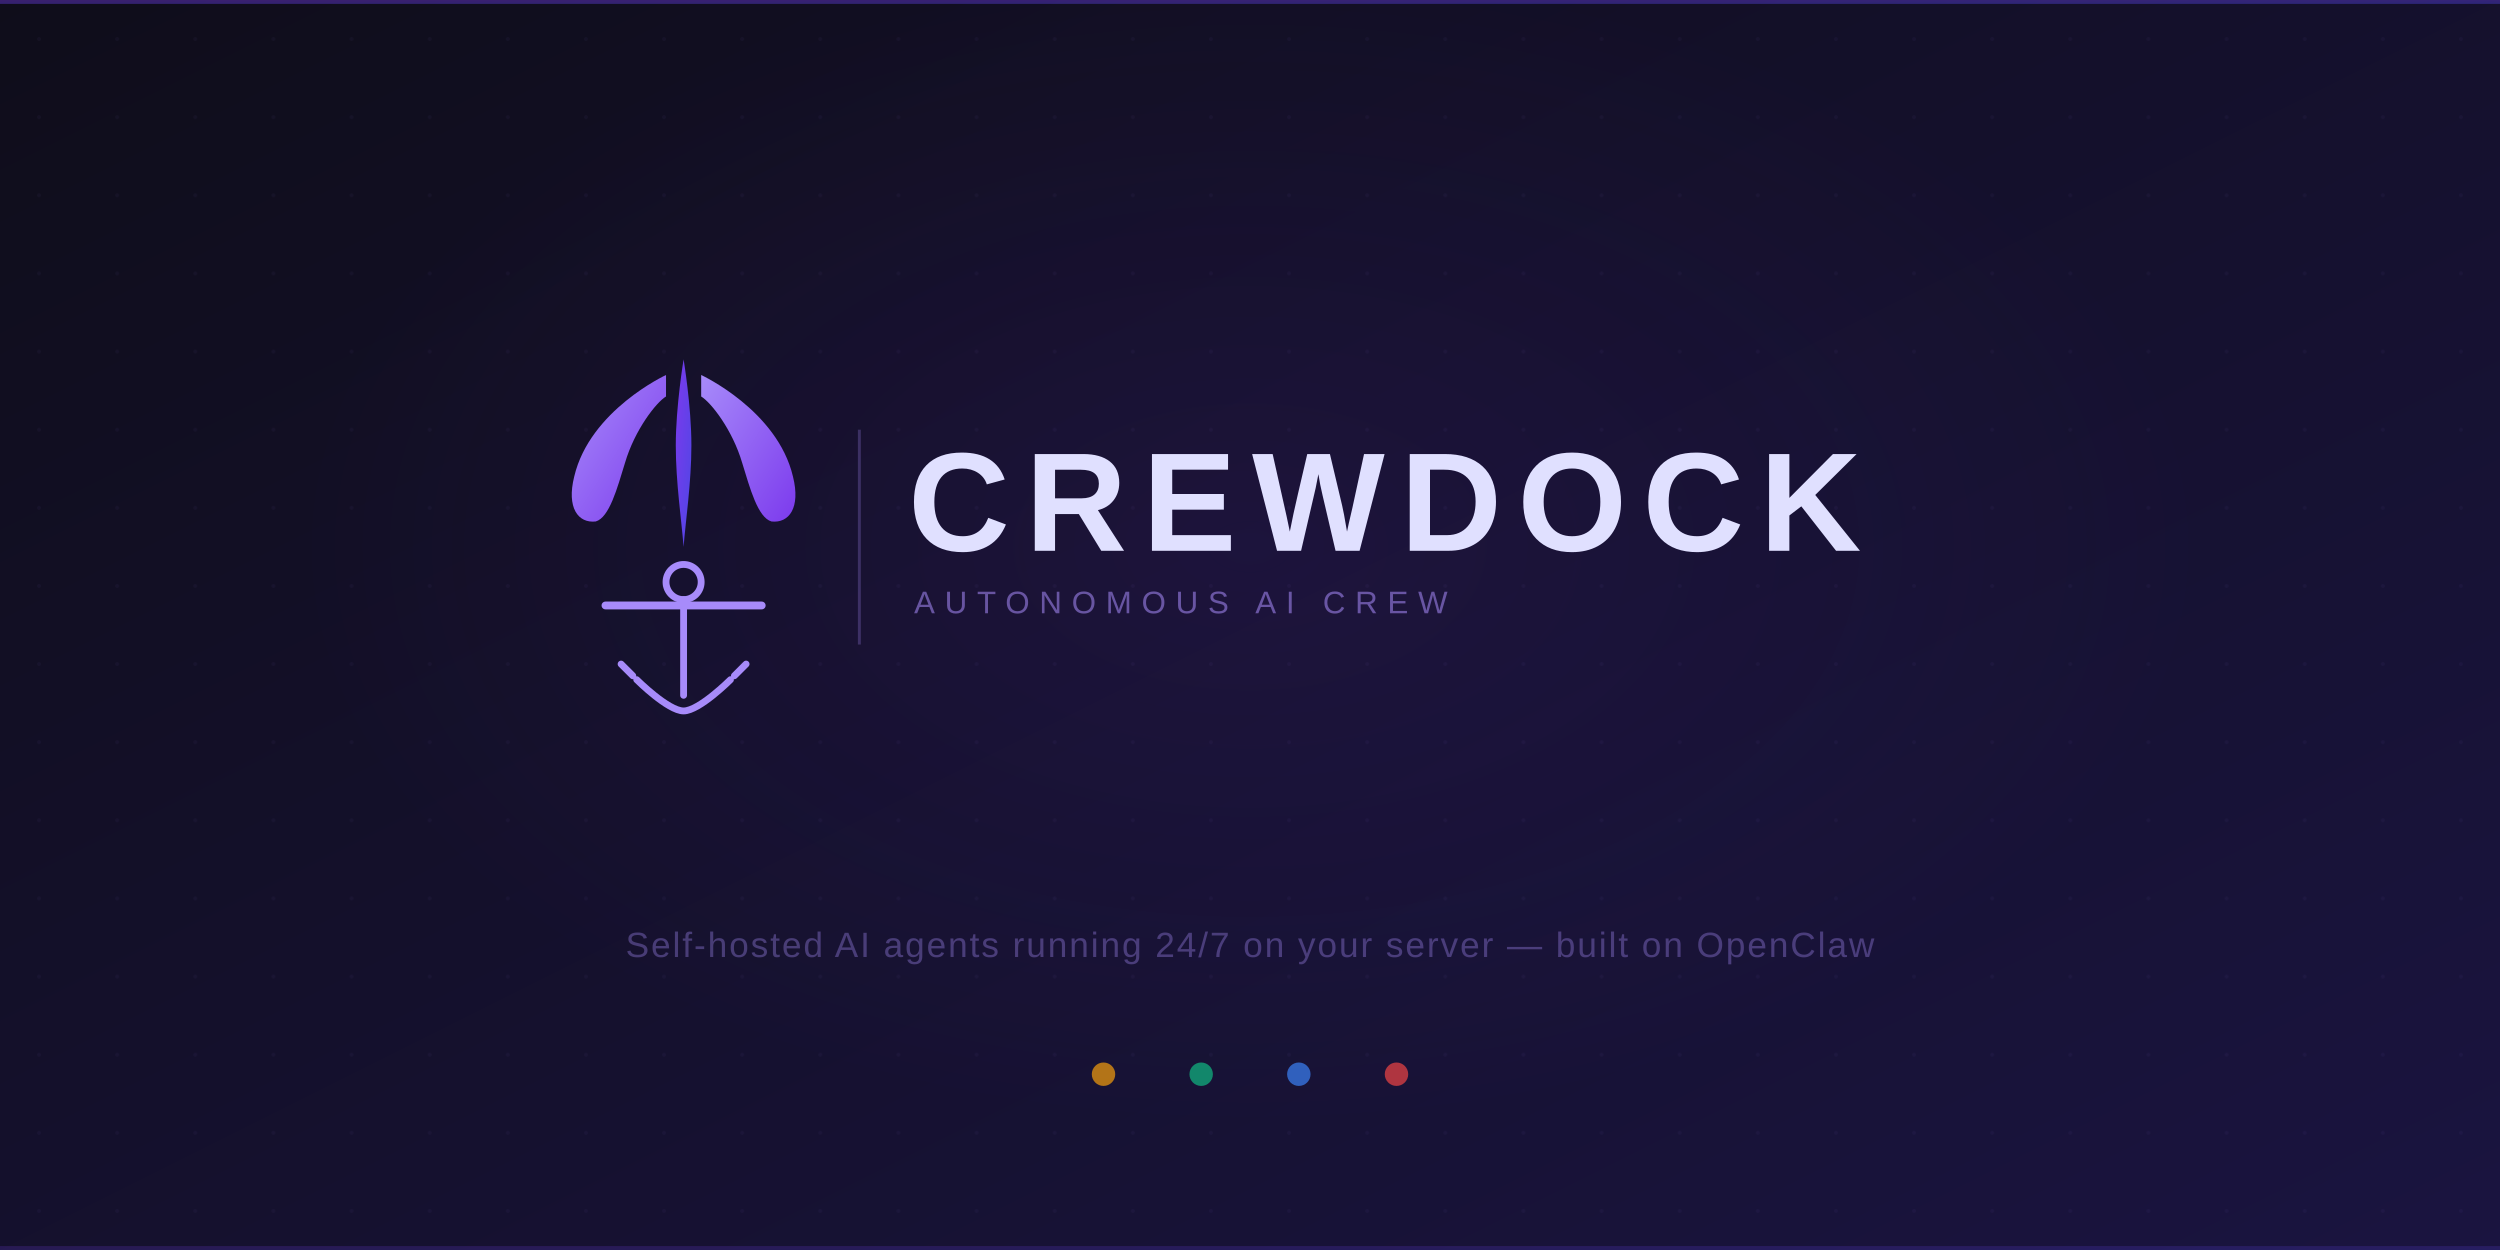
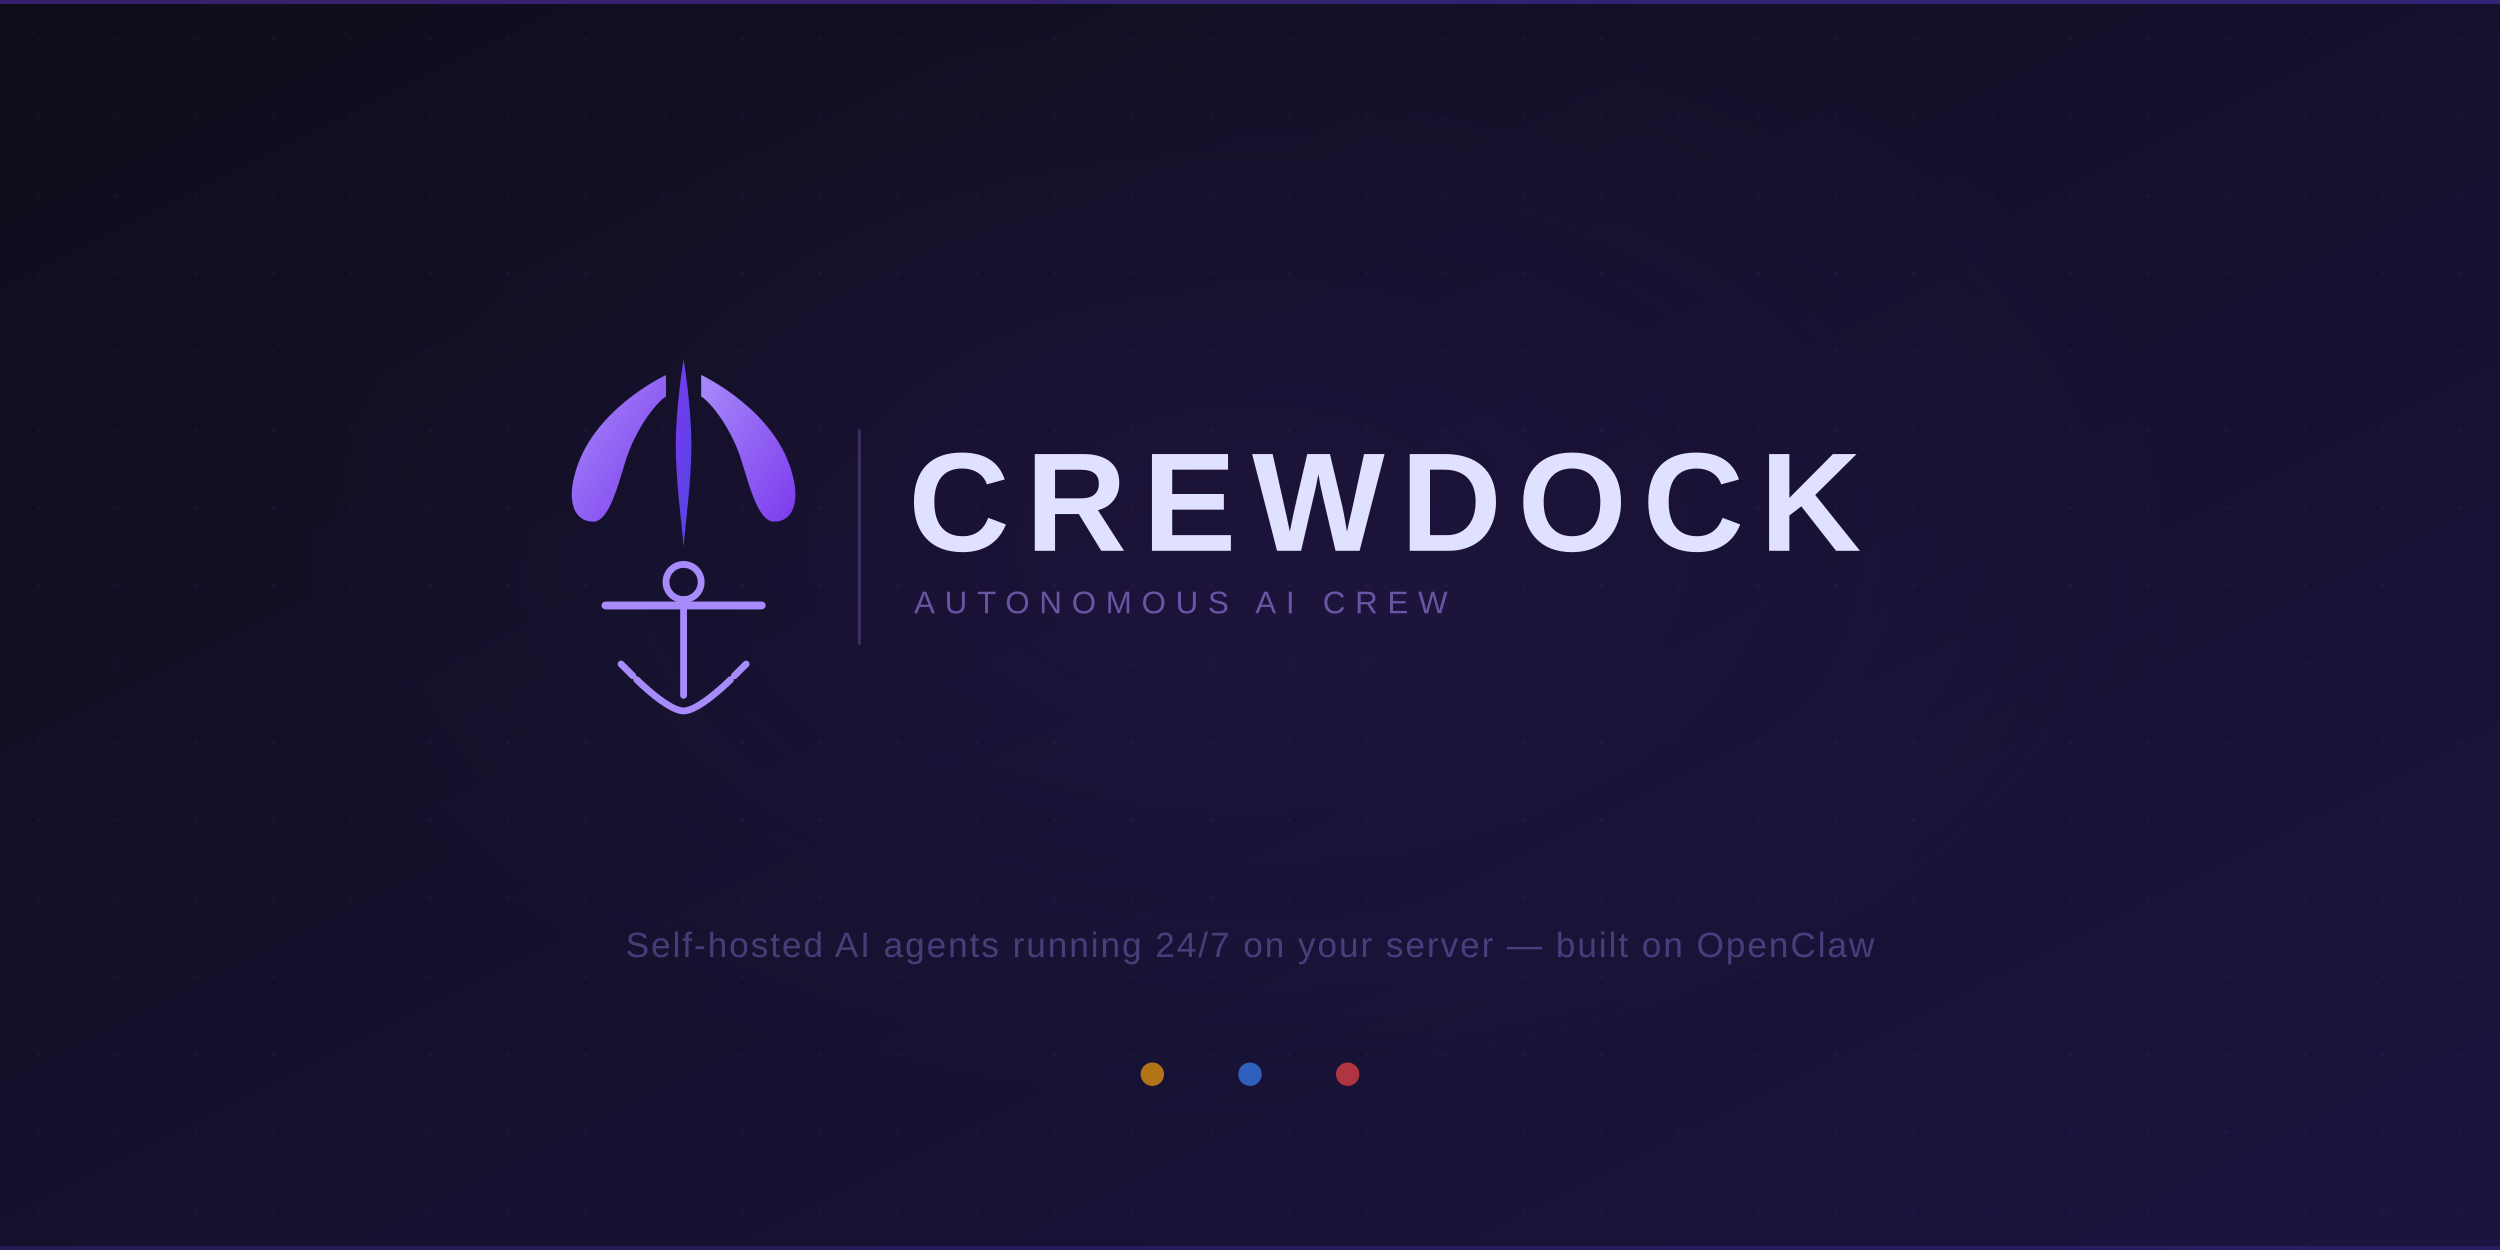
<svg xmlns="http://www.w3.org/2000/svg" viewBox="0 0 1280 640" width="1280" height="640">
  <defs>
    <linearGradient id="bg" x1="0%" y1="0%" x2="100%" y2="100%">
      <stop offset="0%" stop-color="#0F0D1A" />
      <stop offset="100%" stop-color="#1a1440" />
    </linearGradient>
    <linearGradient id="g1" x1="0%" y1="0%" x2="100%" y2="100%">
      <stop offset="0%" stop-color="#7C3AED" />
      <stop offset="100%" stop-color="#4F46E5" />
    </linearGradient>
    <linearGradient id="g2" x1="0%" y1="0%" x2="100%" y2="100%">
      <stop offset="0%" stop-color="#A78BFA" />
      <stop offset="100%" stop-color="#7C3AED" />
    </linearGradient>
    <radialGradient id="glow1" cx="50%" cy="50%" r="50%">
      <stop offset="0%" stop-color="#7C3AED" stop-opacity="0.08" />
      <stop offset="100%" stop-color="#7C3AED" stop-opacity="0" />
    </radialGradient>
  </defs>
  <rect width="1280" height="640" fill="url(#bg)" />
  <ellipse cx="640" cy="280" rx="500" ry="300" fill="url(#glow1)" />
  <g opacity="0.04">
    <pattern id="dots" x="0" y="0" width="40" height="40" patternUnits="userSpaceOnUse">
      <circle cx="20" cy="20" r="1" fill="#A78BFA" />
    </pattern>
    <rect width="1280" height="640" fill="url(#dots)" />
  </g>
  <g transform="translate(570,270)">
    <g transform="translate(-220,0)">
      <g transform="translate(0,-18)">
        <path d="M-9,-60 C-9,-60 -48,-42 -56,-8 C-60,8 -54,16 -45,15 C-38,13 -34,-2 -30,-15 C-25,-32 -14,-46 -9,-49Z" fill="url(#g2)" />
        <path d="M0,-68 C0,-68 -4,-44 -4,-24 C-4,-5 -1,15 0,28 C1,15 4,-5 4,-24 C4,-44 0,-68 0,-68Z" fill="url(#g1)" />
        <path d="M9,-60 C9,-60 48,-42 56,-8 C60,8 54,16 45,15 C38,13 34,-2 30,-15 C25,-32 14,-46 9,-49Z" fill="url(#g2)" />
      </g>
      <g transform="translate(0,40)">
        <line x1="-40" y1="0" x2="40" y2="0" stroke="#A78BFA" stroke-width="4" stroke-linecap="round" />
        <circle cx="0" cy="-12" r="9" fill="none" stroke="#A78BFA" stroke-width="3.5" />
        <line x1="0" y1="-3" x2="0" y2="46" stroke="#A78BFA" stroke-width="3.5" stroke-linecap="round" />
        <path d="M-24,38 C-24,38 -8,54 0,54 C8,54 24,38 24,38" fill="none" stroke="#A78BFA" stroke-width="3.5" stroke-linecap="round" />
        <path d="M-26,36 L-32,30" stroke="#A78BFA" stroke-width="3.5" stroke-linecap="round" />
        <path d="M26,36 L32,30" stroke="#A78BFA" stroke-width="3.5" stroke-linecap="round" />
      </g>
    </g>
    <line x1="-130" y1="-50" x2="-130" y2="60" stroke="#A78BFA" stroke-width="1.5" opacity="0.25" />
    <text x="-105" y="12" font-family="'Helvetica Neue', 'Arial', 'Segoe UI', sans-serif" font-size="72" font-weight="700" letter-spacing="8" fill="#E0E0FF">
      CREWDOCK
    </text>
    <text x="-102" y="44" font-family="'Helvetica Neue', 'Arial', 'Segoe UI', sans-serif" font-size="16" font-weight="400" letter-spacing="5" fill="#A78BFA" opacity="0.55">
      AUTONOMOUS AI CREW
    </text>
  </g>
  <text x="640" y="490" text-anchor="middle" font-family="'Helvetica Neue', 'Arial', sans-serif" font-size="18" font-weight="400" letter-spacing="1" fill="#A78BFA" opacity="0.35">
    Self-hosted AI agents running 24/7 on your server — built on OpenClaw
  </text>
  <g transform="translate(640,550)">
-     <circle cx="-75" cy="0" r="6" fill="#F59E0B" opacity="0.7" />
-     <circle cx="-25" cy="0" r="6" fill="#10B981" opacity="0.7" />
-     <circle cx="25" cy="0" r="6" fill="#3B82F6" opacity="0.7" />
-     <circle cx="75" cy="0" r="6" fill="#EF4444" opacity="0.7" />
+     <circle cx="-50" cy="0" r="6" fill="#F59E0B" opacity="0.7" />
+     <circle cx="0" cy="0" r="6" fill="#3B82F6" opacity="0.7" />
+     <circle cx="50" cy="0" r="6" fill="#EF4444" opacity="0.7" />
  </g>
  <rect x="0" y="0" width="1280" height="2" fill="url(#g1)" opacity="0.4" />
  <rect x="0" y="638" width="1280" height="2" fill="url(#g1)" opacity="0.2" />
</svg>
